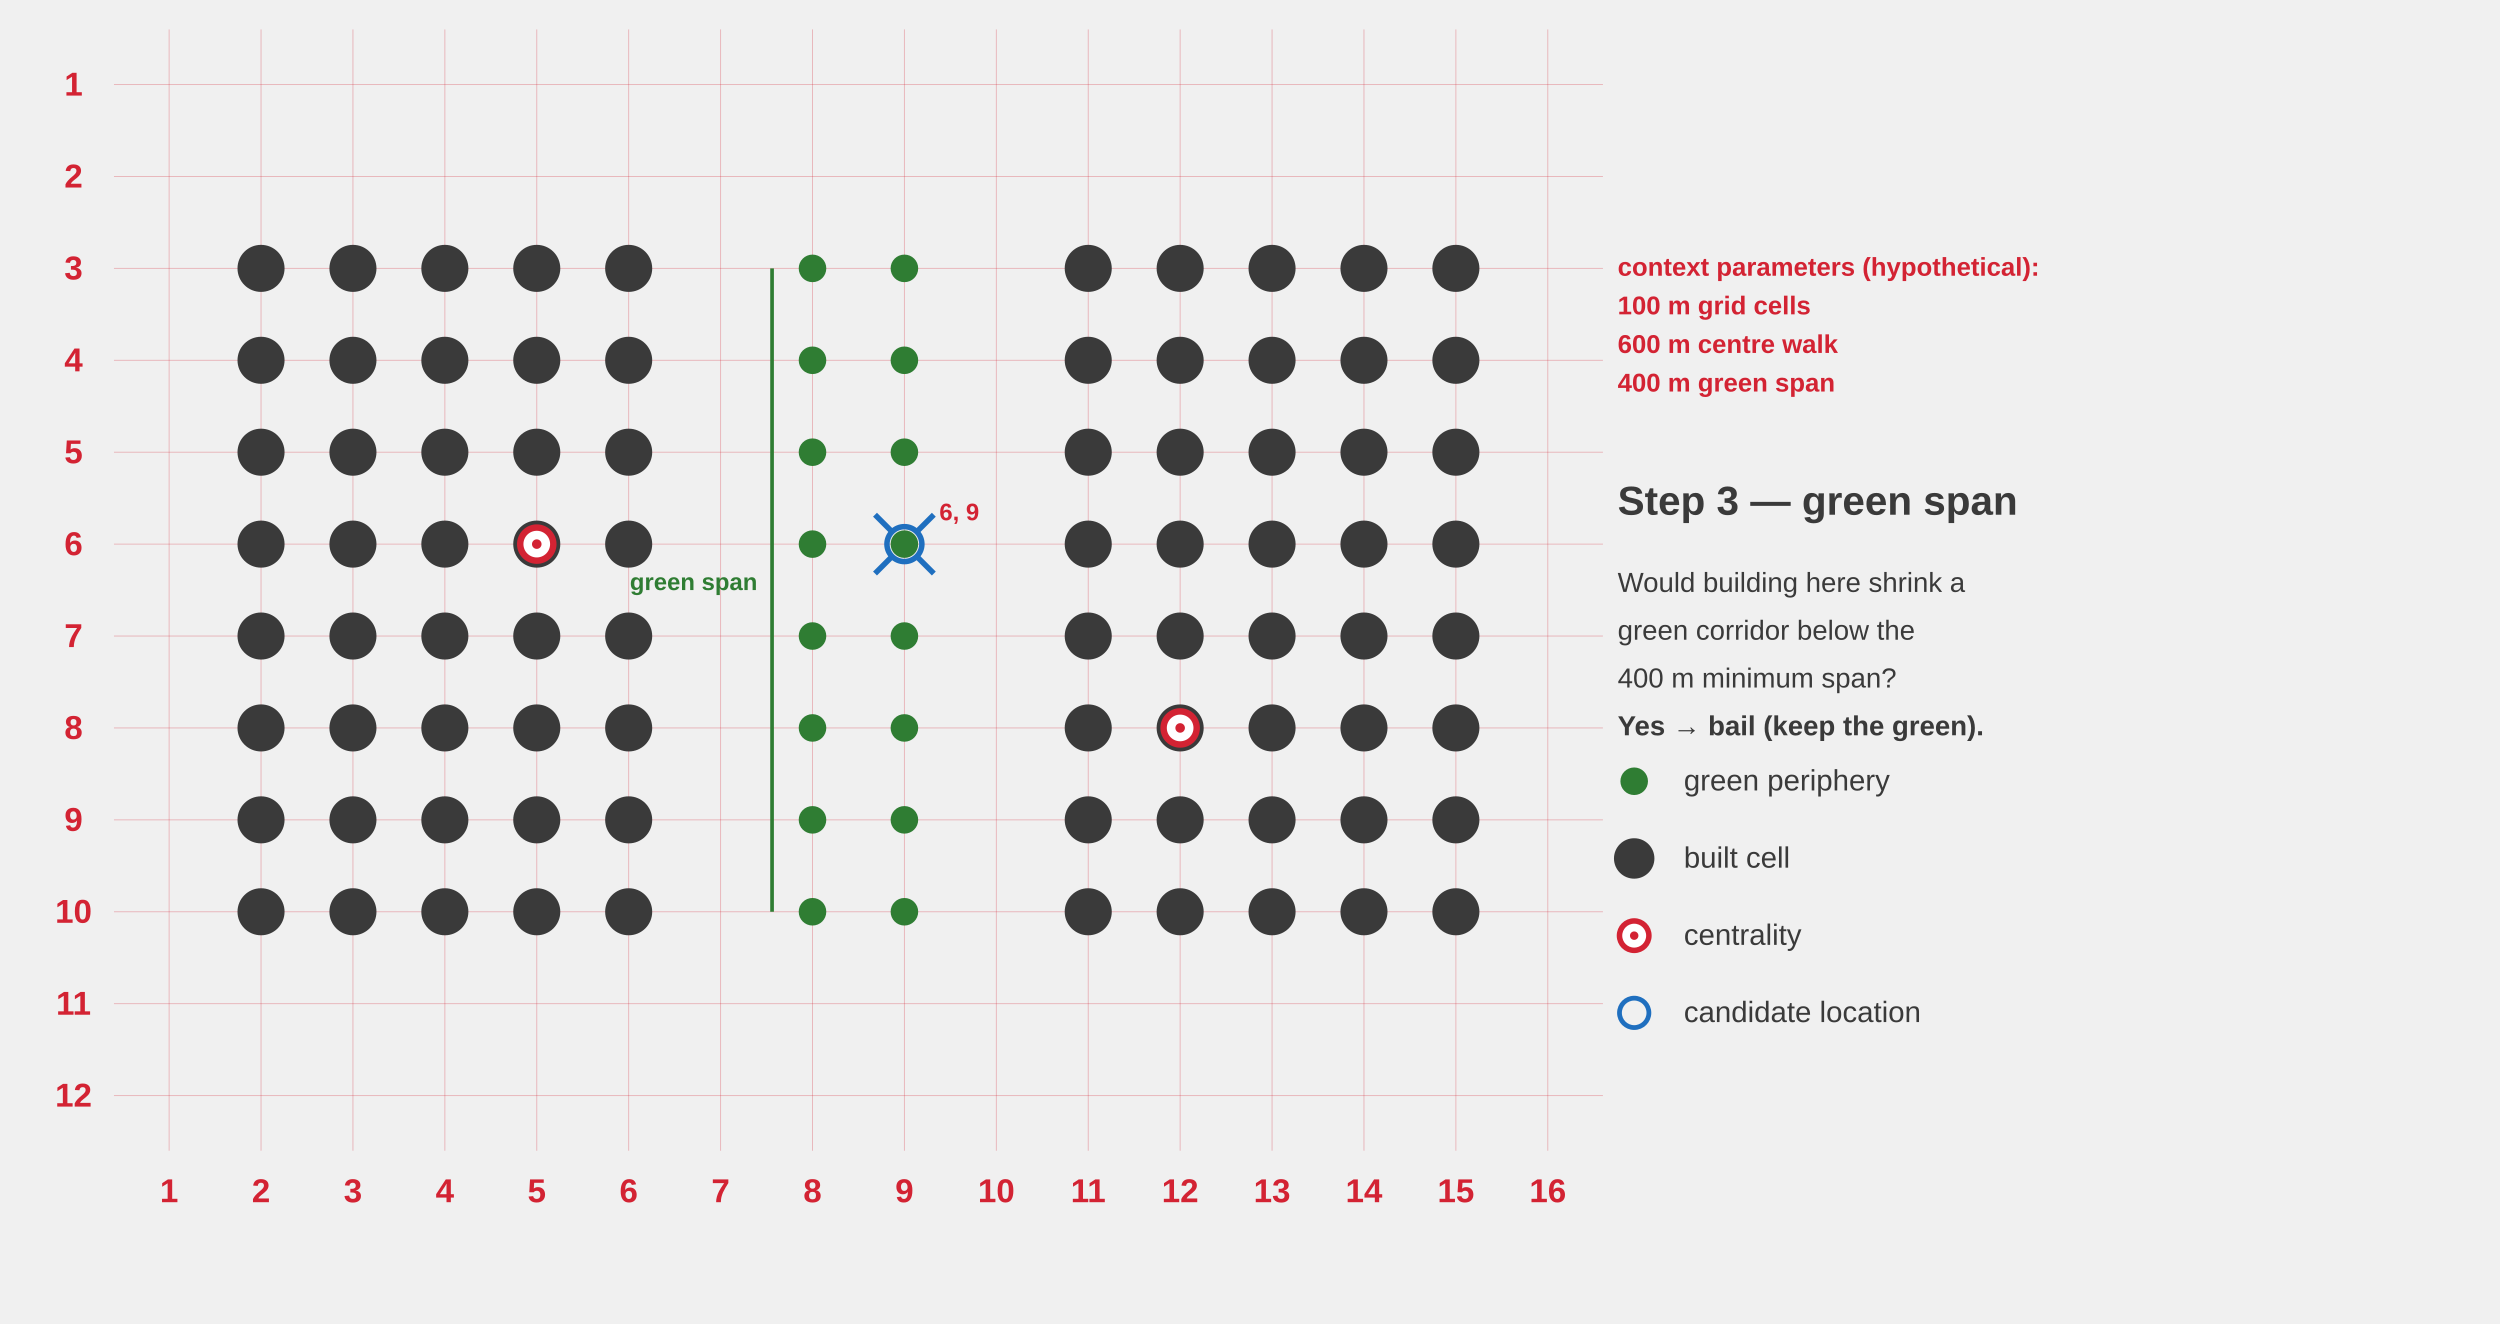
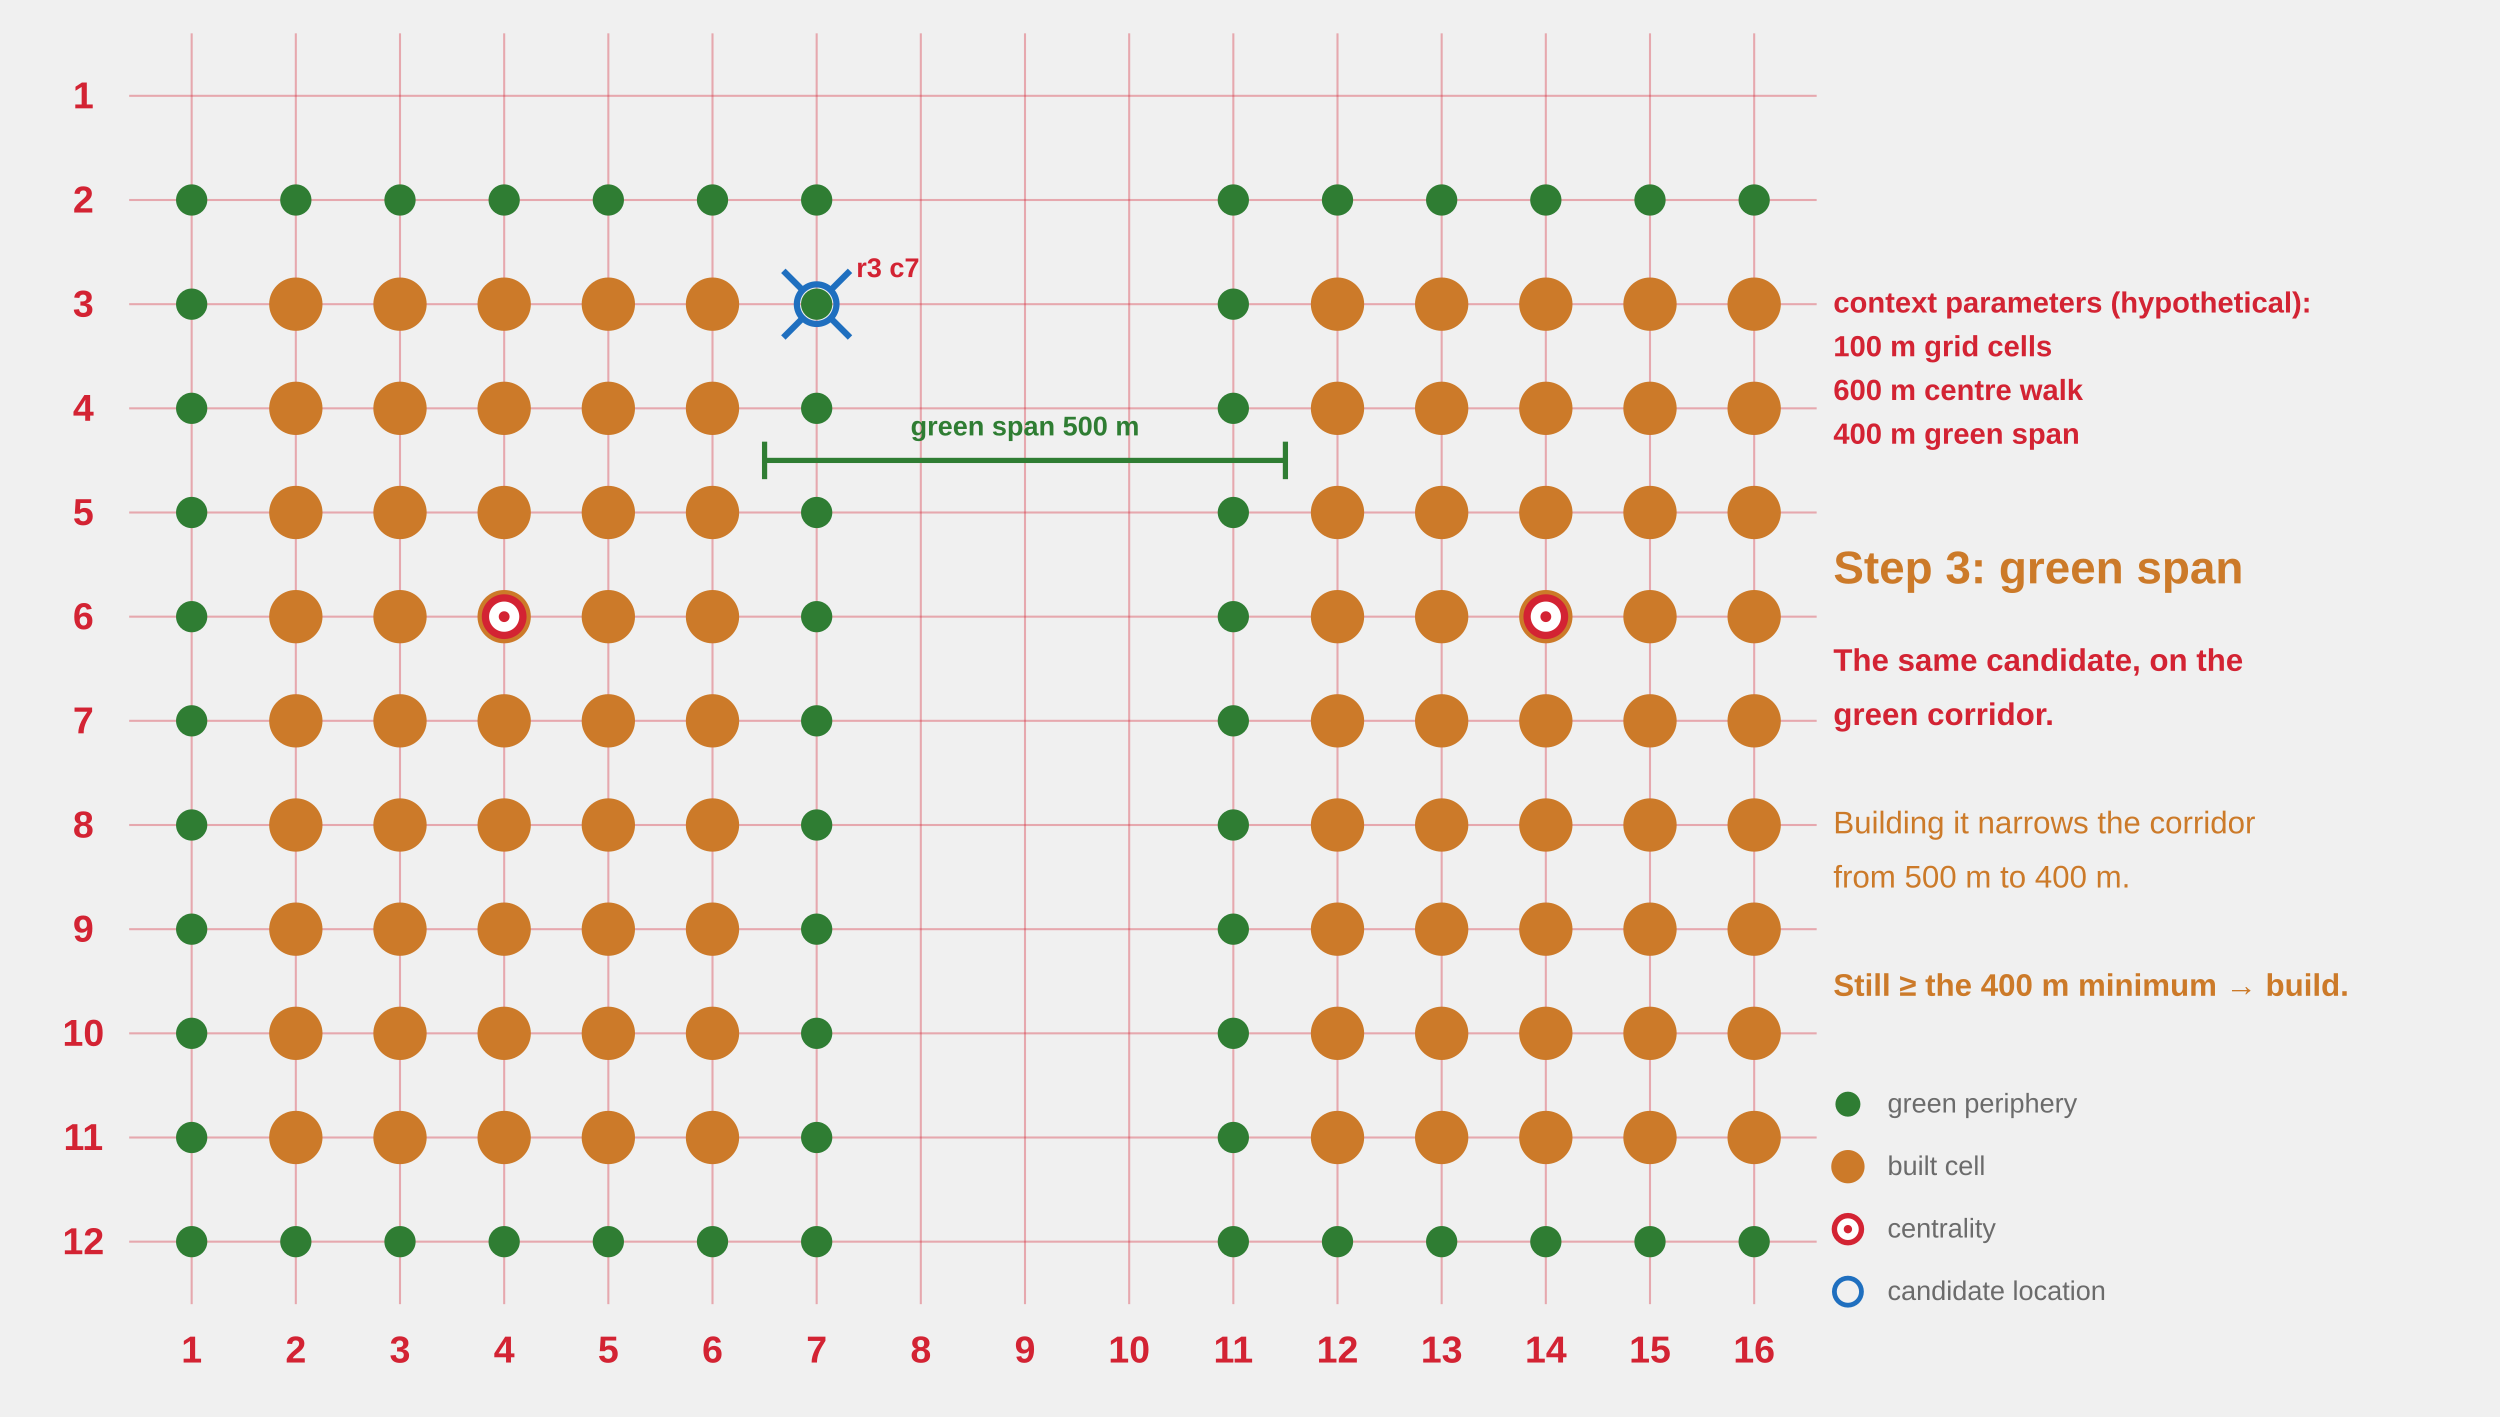
- <svg xmlns="http://www.w3.org/2000/svg" viewBox="0 0 1360 720" font-family="Arial, sans-serif">
-   <line x1="92.0" y1="16.0" x2="92.0" y2="626.0" stroke="#D32333" stroke-width="0.5" opacity="0.3" />
-   <line x1="142.0" y1="16.0" x2="142.0" y2="626.0" stroke="#D32333" stroke-width="0.5" opacity="0.3" />
-   <line x1="192.0" y1="16.0" x2="192.0" y2="626.0" stroke="#D32333" stroke-width="0.5" opacity="0.3" />
-   <line x1="242.0" y1="16.0" x2="242.0" y2="626.0" stroke="#D32333" stroke-width="0.5" opacity="0.3" />
-   <line x1="292.0" y1="16.0" x2="292.0" y2="626.0" stroke="#D32333" stroke-width="0.5" opacity="0.3" />
-   <line x1="342.0" y1="16.0" x2="342.0" y2="626.0" stroke="#D32333" stroke-width="0.5" opacity="0.3" />
-   <line x1="392.0" y1="16.0" x2="392.0" y2="626.0" stroke="#D32333" stroke-width="0.5" opacity="0.3" />
-   <line x1="442.0" y1="16.0" x2="442.0" y2="626.0" stroke="#D32333" stroke-width="0.5" opacity="0.3" />
-   <line x1="492.0" y1="16.0" x2="492.0" y2="626.0" stroke="#D32333" stroke-width="0.5" opacity="0.3" />
-   <line x1="542.0" y1="16.0" x2="542.0" y2="626.0" stroke="#D32333" stroke-width="0.5" opacity="0.3" />
-   <line x1="592.0" y1="16.0" x2="592.0" y2="626.0" stroke="#D32333" stroke-width="0.5" opacity="0.3" />
-   <line x1="642.0" y1="16.0" x2="642.0" y2="626.0" stroke="#D32333" stroke-width="0.5" opacity="0.3" />
-   <line x1="692.0" y1="16.0" x2="692.0" y2="626.0" stroke="#D32333" stroke-width="0.5" opacity="0.3" />
-   <line x1="742.0" y1="16.0" x2="742.0" y2="626.0" stroke="#D32333" stroke-width="0.5" opacity="0.3" />
-   <line x1="792.0" y1="16.0" x2="792.0" y2="626.0" stroke="#D32333" stroke-width="0.5" opacity="0.3" />
-   <line x1="842.0" y1="16.0" x2="842.0" y2="626.0" stroke="#D32333" stroke-width="0.5" opacity="0.3" />
-   <line x1="62.0" y1="46.0" x2="872.0" y2="46.0" stroke="#D32333" stroke-width="0.5" opacity="0.3" />
-   <line x1="62.0" y1="96.0" x2="872.0" y2="96.0" stroke="#D32333" stroke-width="0.5" opacity="0.3" />
-   <line x1="62.0" y1="146.0" x2="872.0" y2="146.0" stroke="#D32333" stroke-width="0.5" opacity="0.3" />
-   <line x1="62.0" y1="196.0" x2="872.0" y2="196.0" stroke="#D32333" stroke-width="0.5" opacity="0.3" />
-   <line x1="62.0" y1="246.0" x2="872.0" y2="246.0" stroke="#D32333" stroke-width="0.5" opacity="0.3" />
-   <line x1="62.0" y1="296.0" x2="872.0" y2="296.0" stroke="#D32333" stroke-width="0.5" opacity="0.3" />
-   <line x1="62.0" y1="346.0" x2="872.0" y2="346.0" stroke="#D32333" stroke-width="0.5" opacity="0.3" />
-   <line x1="62.0" y1="396.0" x2="872.0" y2="396.0" stroke="#D32333" stroke-width="0.5" opacity="0.3" />
-   <line x1="62.0" y1="446.0" x2="872.0" y2="446.0" stroke="#D32333" stroke-width="0.5" opacity="0.3" />
-   <line x1="62.0" y1="496.0" x2="872.0" y2="496.0" stroke="#D32333" stroke-width="0.5" opacity="0.3" />
-   <line x1="62.0" y1="546.0" x2="872.0" y2="546.0" stroke="#D32333" stroke-width="0.5" opacity="0.3" />
-   <line x1="62.0" y1="596.0" x2="872.0" y2="596.0" stroke="#D32333" stroke-width="0.5" opacity="0.3" />
+ <svg xmlns="http://www.w3.org/2000/svg" viewBox="0 0 1200 680" font-family="Arial, sans-serif">
+   <line x1="92.0" y1="16.0" x2="92.0" y2="626.0" stroke="#D32333" stroke-width="1" opacity="0.35" vector-effect="non-scaling-stroke" />
+   <line x1="142.0" y1="16.0" x2="142.0" y2="626.0" stroke="#D32333" stroke-width="1" opacity="0.35" vector-effect="non-scaling-stroke" />
+   <line x1="192.0" y1="16.0" x2="192.0" y2="626.0" stroke="#D32333" stroke-width="1" opacity="0.35" vector-effect="non-scaling-stroke" />
+   <line x1="242.0" y1="16.0" x2="242.0" y2="626.0" stroke="#D32333" stroke-width="1" opacity="0.35" vector-effect="non-scaling-stroke" />
+   <line x1="292.0" y1="16.0" x2="292.0" y2="626.0" stroke="#D32333" stroke-width="1" opacity="0.35" vector-effect="non-scaling-stroke" />
+   <line x1="342.0" y1="16.0" x2="342.0" y2="626.0" stroke="#D32333" stroke-width="1" opacity="0.35" vector-effect="non-scaling-stroke" />
+   <line x1="392.0" y1="16.0" x2="392.0" y2="626.0" stroke="#D32333" stroke-width="1" opacity="0.35" vector-effect="non-scaling-stroke" />
+   <line x1="442.0" y1="16.0" x2="442.0" y2="626.0" stroke="#D32333" stroke-width="1" opacity="0.35" vector-effect="non-scaling-stroke" />
+   <line x1="492.0" y1="16.0" x2="492.0" y2="626.0" stroke="#D32333" stroke-width="1" opacity="0.35" vector-effect="non-scaling-stroke" />
+   <line x1="542.0" y1="16.0" x2="542.0" y2="626.0" stroke="#D32333" stroke-width="1" opacity="0.35" vector-effect="non-scaling-stroke" />
+   <line x1="592.0" y1="16.0" x2="592.0" y2="626.0" stroke="#D32333" stroke-width="1" opacity="0.35" vector-effect="non-scaling-stroke" />
+   <line x1="642.0" y1="16.0" x2="642.0" y2="626.0" stroke="#D32333" stroke-width="1" opacity="0.35" vector-effect="non-scaling-stroke" />
+   <line x1="692.0" y1="16.0" x2="692.0" y2="626.0" stroke="#D32333" stroke-width="1" opacity="0.35" vector-effect="non-scaling-stroke" />
+   <line x1="742.0" y1="16.0" x2="742.0" y2="626.0" stroke="#D32333" stroke-width="1" opacity="0.35" vector-effect="non-scaling-stroke" />
+   <line x1="792.0" y1="16.0" x2="792.0" y2="626.0" stroke="#D32333" stroke-width="1" opacity="0.35" vector-effect="non-scaling-stroke" />
+   <line x1="842.0" y1="16.0" x2="842.0" y2="626.0" stroke="#D32333" stroke-width="1" opacity="0.35" vector-effect="non-scaling-stroke" />
+   <line x1="62.0" y1="46.0" x2="872.0" y2="46.0" stroke="#D32333" stroke-width="1" opacity="0.35" vector-effect="non-scaling-stroke" />
+   <line x1="62.0" y1="96.0" x2="872.0" y2="96.0" stroke="#D32333" stroke-width="1" opacity="0.35" vector-effect="non-scaling-stroke" />
+   <line x1="62.0" y1="146.0" x2="872.0" y2="146.0" stroke="#D32333" stroke-width="1" opacity="0.35" vector-effect="non-scaling-stroke" />
+   <line x1="62.0" y1="196.0" x2="872.0" y2="196.0" stroke="#D32333" stroke-width="1" opacity="0.35" vector-effect="non-scaling-stroke" />
+   <line x1="62.0" y1="246.0" x2="872.0" y2="246.0" stroke="#D32333" stroke-width="1" opacity="0.35" vector-effect="non-scaling-stroke" />
+   <line x1="62.0" y1="296.0" x2="872.0" y2="296.0" stroke="#D32333" stroke-width="1" opacity="0.35" vector-effect="non-scaling-stroke" />
+   <line x1="62.0" y1="346.0" x2="872.0" y2="346.0" stroke="#D32333" stroke-width="1" opacity="0.35" vector-effect="non-scaling-stroke" />
+   <line x1="62.0" y1="396.0" x2="872.0" y2="396.0" stroke="#D32333" stroke-width="1" opacity="0.35" vector-effect="non-scaling-stroke" />
+   <line x1="62.0" y1="446.0" x2="872.0" y2="446.0" stroke="#D32333" stroke-width="1" opacity="0.35" vector-effect="non-scaling-stroke" />
+   <line x1="62.0" y1="496.0" x2="872.0" y2="496.0" stroke="#D32333" stroke-width="1" opacity="0.35" vector-effect="non-scaling-stroke" />
+   <line x1="62.0" y1="546.0" x2="872.0" y2="546.0" stroke="#D32333" stroke-width="1" opacity="0.35" vector-effect="non-scaling-stroke" />
+   <line x1="62.0" y1="596.0" x2="872.0" y2="596.0" stroke="#D32333" stroke-width="1" opacity="0.35" vector-effect="non-scaling-stroke" />
  <text x="92.0" y="654.0" fill="#D32333" font-weight="800" font-size="18" text-anchor="middle">1</text>
  <text x="142.0" y="654.0" fill="#D32333" font-weight="800" font-size="18" text-anchor="middle">2</text>
  <text x="192.0" y="654.0" fill="#D32333" font-weight="800" font-size="18" text-anchor="middle">3</text>
  <text x="242.0" y="654.0" fill="#D32333" font-weight="800" font-size="18" text-anchor="middle">4</text>
  <text x="292.0" y="654.0" fill="#D32333" font-weight="800" font-size="18" text-anchor="middle">5</text>
  <text x="342.0" y="654.0" fill="#D32333" font-weight="800" font-size="18" text-anchor="middle">6</text>
  <text x="392.0" y="654.0" fill="#D32333" font-weight="800" font-size="18" text-anchor="middle">7</text>
  <text x="442.0" y="654.0" fill="#D32333" font-weight="800" font-size="18" text-anchor="middle">8</text>
  <text x="492.0" y="654.0" fill="#D32333" font-weight="800" font-size="18" text-anchor="middle">9</text>
  <text x="542.0" y="654.0" fill="#D32333" font-weight="800" font-size="18" text-anchor="middle">10</text>
  <text x="592.0" y="654.0" fill="#D32333" font-weight="800" font-size="18" text-anchor="middle">11</text>
  <text x="642.0" y="654.0" fill="#D32333" font-weight="800" font-size="18" text-anchor="middle">12</text>
  <text x="692.0" y="654.0" fill="#D32333" font-weight="800" font-size="18" text-anchor="middle">13</text>
  <text x="742.0" y="654.0" fill="#D32333" font-weight="800" font-size="18" text-anchor="middle">14</text>
  <text x="792.0" y="654.0" fill="#D32333" font-weight="800" font-size="18" text-anchor="middle">15</text>
  <text x="842.0" y="654.0" fill="#D32333" font-weight="800" font-size="18" text-anchor="middle">16</text>
  <text x="40.0" y="52.0" fill="#D32333" font-weight="800" font-size="18" text-anchor="middle">1</text>
  <text x="40.0" y="102.0" fill="#D32333" font-weight="800" font-size="18" text-anchor="middle">2</text>
  <text x="40.0" y="152.0" fill="#D32333" font-weight="800" font-size="18" text-anchor="middle">3</text>
  <text x="40.0" y="202.0" fill="#D32333" font-weight="800" font-size="18" text-anchor="middle">4</text>
  <text x="40.0" y="252.0" fill="#D32333" font-weight="800" font-size="18" text-anchor="middle">5</text>
  <text x="40.0" y="302.0" fill="#D32333" font-weight="800" font-size="18" text-anchor="middle">6</text>
  <text x="40.0" y="352.0" fill="#D32333" font-weight="800" font-size="18" text-anchor="middle">7</text>
  <text x="40.0" y="402.0" fill="#D32333" font-weight="800" font-size="18" text-anchor="middle">8</text>
  <text x="40.0" y="452.0" fill="#D32333" font-weight="800" font-size="18" text-anchor="middle">9</text>
  <text x="40.0" y="502.0" fill="#D32333" font-weight="800" font-size="18" text-anchor="middle">10</text>
  <text x="40.0" y="552.0" fill="#D32333" font-weight="800" font-size="18" text-anchor="middle">11</text>
  <text x="40.0" y="602.0" fill="#D32333" font-weight="800" font-size="18" text-anchor="middle">12</text>
-   <circle cx="142.0" cy="146.0" r="12.8" fill="#3a3a3a" />
-   <circle cx="192.0" cy="146.0" r="12.8" fill="#3a3a3a" />
-   <circle cx="242.0" cy="146.0" r="12.8" fill="#3a3a3a" />
-   <circle cx="292.0" cy="146.0" r="12.8" fill="#3a3a3a" />
-   <circle cx="342.0" cy="146.0" r="12.8" fill="#3a3a3a" />
-   <circle cx="442.0" cy="146.0" r="7.5" fill="#2f7d33" />
-   <circle cx="492.0" cy="146.0" r="7.5" fill="#2f7d33" />
-   <circle cx="592.0" cy="146.0" r="12.8" fill="#3a3a3a" />
-   <circle cx="642.0" cy="146.0" r="12.8" fill="#3a3a3a" />
-   <circle cx="692.0" cy="146.0" r="12.8" fill="#3a3a3a" />
-   <circle cx="742.0" cy="146.0" r="12.8" fill="#3a3a3a" />
-   <circle cx="792.0" cy="146.0" r="12.8" fill="#3a3a3a" />
-   <circle cx="142.0" cy="196.0" r="12.8" fill="#3a3a3a" />
-   <circle cx="192.0" cy="196.0" r="12.8" fill="#3a3a3a" />
-   <circle cx="242.0" cy="196.0" r="12.8" fill="#3a3a3a" />
-   <circle cx="292.0" cy="196.0" r="12.8" fill="#3a3a3a" />
-   <circle cx="342.0" cy="196.0" r="12.8" fill="#3a3a3a" />
-   <circle cx="442.0" cy="196.0" r="7.5" fill="#2f7d33" />
-   <circle cx="492.0" cy="196.0" r="7.5" fill="#2f7d33" />
-   <circle cx="592.0" cy="196.0" r="12.8" fill="#3a3a3a" />
-   <circle cx="642.0" cy="196.0" r="12.8" fill="#3a3a3a" />
-   <circle cx="692.0" cy="196.0" r="12.8" fill="#3a3a3a" />
-   <circle cx="742.0" cy="196.0" r="12.8" fill="#3a3a3a" />
-   <circle cx="792.0" cy="196.0" r="12.8" fill="#3a3a3a" />
-   <circle cx="142.0" cy="246.0" r="12.8" fill="#3a3a3a" />
-   <circle cx="192.0" cy="246.0" r="12.8" fill="#3a3a3a" />
-   <circle cx="242.0" cy="246.0" r="12.8" fill="#3a3a3a" />
-   <circle cx="292.0" cy="246.0" r="12.8" fill="#3a3a3a" />
-   <circle cx="342.0" cy="246.0" r="12.8" fill="#3a3a3a" />
-   <circle cx="442.0" cy="246.0" r="7.5" fill="#2f7d33" />
-   <circle cx="492.0" cy="246.0" r="7.5" fill="#2f7d33" />
-   <circle cx="592.0" cy="246.0" r="12.8" fill="#3a3a3a" />
-   <circle cx="642.0" cy="246.0" r="12.8" fill="#3a3a3a" />
-   <circle cx="692.0" cy="246.0" r="12.8" fill="#3a3a3a" />
-   <circle cx="742.0" cy="246.0" r="12.8" fill="#3a3a3a" />
-   <circle cx="792.0" cy="246.0" r="12.8" fill="#3a3a3a" />
-   <circle cx="142.0" cy="296.0" r="12.8" fill="#3a3a3a" />
-   <circle cx="192.0" cy="296.0" r="12.8" fill="#3a3a3a" />
-   <circle cx="242.0" cy="296.0" r="12.8" fill="#3a3a3a" />
-   <circle cx="292.0" cy="296.0" r="12.8" fill="#3a3a3a" />
-   <circle cx="342.0" cy="296.0" r="12.8" fill="#3a3a3a" />
-   <circle cx="442.0" cy="296.0" r="7.5" fill="#2f7d33" />
-   <circle cx="492.0" cy="296.0" r="7.5" fill="#2f7d33" />
-   <circle cx="592.0" cy="296.0" r="12.8" fill="#3a3a3a" />
-   <circle cx="642.0" cy="296.0" r="12.8" fill="#3a3a3a" />
-   <circle cx="692.0" cy="296.0" r="12.8" fill="#3a3a3a" />
-   <circle cx="742.0" cy="296.0" r="12.8" fill="#3a3a3a" />
-   <circle cx="792.0" cy="296.0" r="12.8" fill="#3a3a3a" />
-   <circle cx="142.0" cy="346.0" r="12.8" fill="#3a3a3a" />
-   <circle cx="192.0" cy="346.0" r="12.8" fill="#3a3a3a" />
-   <circle cx="242.0" cy="346.0" r="12.8" fill="#3a3a3a" />
-   <circle cx="292.0" cy="346.0" r="12.8" fill="#3a3a3a" />
-   <circle cx="342.0" cy="346.0" r="12.8" fill="#3a3a3a" />
-   <circle cx="442.0" cy="346.0" r="7.5" fill="#2f7d33" />
-   <circle cx="492.0" cy="346.0" r="7.5" fill="#2f7d33" />
-   <circle cx="592.0" cy="346.0" r="12.8" fill="#3a3a3a" />
-   <circle cx="642.0" cy="346.0" r="12.8" fill="#3a3a3a" />
-   <circle cx="692.0" cy="346.0" r="12.8" fill="#3a3a3a" />
-   <circle cx="742.0" cy="346.0" r="12.8" fill="#3a3a3a" />
-   <circle cx="792.0" cy="346.0" r="12.8" fill="#3a3a3a" />
-   <circle cx="142.0" cy="396.0" r="12.8" fill="#3a3a3a" />
-   <circle cx="192.0" cy="396.0" r="12.8" fill="#3a3a3a" />
-   <circle cx="242.0" cy="396.0" r="12.8" fill="#3a3a3a" />
-   <circle cx="292.0" cy="396.0" r="12.8" fill="#3a3a3a" />
-   <circle cx="342.0" cy="396.0" r="12.8" fill="#3a3a3a" />
-   <circle cx="442.0" cy="396.0" r="7.5" fill="#2f7d33" />
-   <circle cx="492.0" cy="396.0" r="7.5" fill="#2f7d33" />
-   <circle cx="592.0" cy="396.0" r="12.8" fill="#3a3a3a" />
-   <circle cx="642.0" cy="396.0" r="12.8" fill="#3a3a3a" />
-   <circle cx="692.0" cy="396.0" r="12.8" fill="#3a3a3a" />
-   <circle cx="742.0" cy="396.0" r="12.8" fill="#3a3a3a" />
-   <circle cx="792.0" cy="396.0" r="12.8" fill="#3a3a3a" />
-   <circle cx="142.0" cy="446.0" r="12.8" fill="#3a3a3a" />
-   <circle cx="192.0" cy="446.0" r="12.8" fill="#3a3a3a" />
-   <circle cx="242.0" cy="446.0" r="12.8" fill="#3a3a3a" />
-   <circle cx="292.0" cy="446.0" r="12.8" fill="#3a3a3a" />
-   <circle cx="342.0" cy="446.0" r="12.8" fill="#3a3a3a" />
-   <circle cx="442.0" cy="446.0" r="7.5" fill="#2f7d33" />
-   <circle cx="492.0" cy="446.0" r="7.5" fill="#2f7d33" />
-   <circle cx="592.0" cy="446.0" r="12.8" fill="#3a3a3a" />
-   <circle cx="642.0" cy="446.0" r="12.8" fill="#3a3a3a" />
-   <circle cx="692.0" cy="446.0" r="12.8" fill="#3a3a3a" />
-   <circle cx="742.0" cy="446.0" r="12.8" fill="#3a3a3a" />
-   <circle cx="792.0" cy="446.0" r="12.8" fill="#3a3a3a" />
-   <circle cx="142.0" cy="496.0" r="12.8" fill="#3a3a3a" />
-   <circle cx="192.0" cy="496.0" r="12.8" fill="#3a3a3a" />
-   <circle cx="242.0" cy="496.0" r="12.8" fill="#3a3a3a" />
-   <circle cx="292.0" cy="496.0" r="12.8" fill="#3a3a3a" />
-   <circle cx="342.0" cy="496.0" r="12.8" fill="#3a3a3a" />
-   <circle cx="442.0" cy="496.0" r="7.5" fill="#2f7d33" />
-   <circle cx="492.0" cy="496.0" r="7.5" fill="#2f7d33" />
-   <circle cx="592.0" cy="496.0" r="12.8" fill="#3a3a3a" />
-   <circle cx="642.0" cy="496.0" r="12.8" fill="#3a3a3a" />
-   <circle cx="692.0" cy="496.0" r="12.8" fill="#3a3a3a" />
-   <circle cx="742.0" cy="496.0" r="12.8" fill="#3a3a3a" />
-   <circle cx="792.0" cy="496.0" r="12.8" fill="#3a3a3a" />
-   <circle cx="292.0" cy="296.0" r="9" fill="white" stroke="#D32333" stroke-width="3.5" />
-   <circle cx="292.0" cy="296.0" r="2.6" fill="#D32333" />
-   <circle cx="642.0" cy="396.0" r="9" fill="white" stroke="#D32333" stroke-width="3.5" />
-   <circle cx="642.0" cy="396.0" r="2.6" fill="#D32333" />
-   <circle cx="492.0" cy="296.0" r="9.5" fill="none" stroke="#1f6fbf" stroke-width="3" />
-   <line x1="485.0" y1="289.0" x2="476.0" y2="280.0" stroke="#1f6fbf" stroke-width="3" />
-   <line x1="499.0" y1="289.0" x2="508.0" y2="280.0" stroke="#1f6fbf" stroke-width="3" />
-   <line x1="499.0" y1="303.0" x2="508.0" y2="312.0" stroke="#1f6fbf" stroke-width="3" />
-   <line x1="485.0" y1="303.0" x2="476.0" y2="312.0" stroke="#1f6fbf" stroke-width="3" />
-   <text x="511.0" y="283.0" fill="#D32333" font-weight="700" font-size="13">6, 9</text>
-   <line x1="420.0" y1="146.0" x2="420.0" y2="496.0" stroke="#2f7d33" stroke-width="2" />
-   <text x="412.0" y="321.0" fill="#2f7d33" font-weight="700" font-size="13" text-anchor="end">green span</text>
+   <circle cx="92.0" cy="96.0" r="7.5" fill="#2f7d33" />
+   <circle cx="142.0" cy="96.0" r="7.5" fill="#2f7d33" />
+   <circle cx="192.0" cy="96.0" r="7.5" fill="#2f7d33" />
+   <circle cx="242.0" cy="96.0" r="7.5" fill="#2f7d33" />
+   <circle cx="292.0" cy="96.0" r="7.5" fill="#2f7d33" />
+   <circle cx="342.0" cy="96.0" r="7.5" fill="#2f7d33" />
+   <circle cx="392.0" cy="96.0" r="7.5" fill="#2f7d33" />
+   <circle cx="592.0" cy="96.0" r="7.5" fill="#2f7d33" />
+   <circle cx="642.0" cy="96.0" r="7.5" fill="#2f7d33" />
+   <circle cx="692.0" cy="96.0" r="7.5" fill="#2f7d33" />
+   <circle cx="742.0" cy="96.0" r="7.5" fill="#2f7d33" />
+   <circle cx="792.0" cy="96.0" r="7.5" fill="#2f7d33" />
+   <circle cx="842.0" cy="96.0" r="7.5" fill="#2f7d33" />
+   <circle cx="92.0" cy="146.0" r="7.5" fill="#2f7d33" />
+   <circle cx="142.0" cy="146.0" r="12.8" fill="#cc7a29" />
+   <circle cx="192.0" cy="146.0" r="12.8" fill="#cc7a29" />
+   <circle cx="242.0" cy="146.0" r="12.8" fill="#cc7a29" />
+   <circle cx="292.0" cy="146.0" r="12.8" fill="#cc7a29" />
+   <circle cx="342.0" cy="146.0" r="12.8" fill="#cc7a29" />
+   <circle cx="392.0" cy="146.0" r="7.5" fill="#2f7d33" />
+   <circle cx="592.0" cy="146.0" r="7.5" fill="#2f7d33" />
+   <circle cx="642.0" cy="146.0" r="12.8" fill="#cc7a29" />
+   <circle cx="692.0" cy="146.0" r="12.8" fill="#cc7a29" />
+   <circle cx="742.0" cy="146.0" r="12.8" fill="#cc7a29" />
+   <circle cx="792.0" cy="146.0" r="12.8" fill="#cc7a29" />
+   <circle cx="842.0" cy="146.0" r="12.8" fill="#cc7a29" />
+   <circle cx="92.0" cy="196.0" r="7.5" fill="#2f7d33" />
+   <circle cx="142.0" cy="196.0" r="12.8" fill="#cc7a29" />
+   <circle cx="192.0" cy="196.0" r="12.8" fill="#cc7a29" />
+   <circle cx="242.0" cy="196.0" r="12.8" fill="#cc7a29" />
+   <circle cx="292.0" cy="196.0" r="12.8" fill="#cc7a29" />
+   <circle cx="342.0" cy="196.0" r="12.8" fill="#cc7a29" />
+   <circle cx="392.0" cy="196.0" r="7.5" fill="#2f7d33" />
+   <circle cx="592.0" cy="196.0" r="7.5" fill="#2f7d33" />
+   <circle cx="642.0" cy="196.0" r="12.8" fill="#cc7a29" />
+   <circle cx="692.0" cy="196.0" r="12.8" fill="#cc7a29" />
+   <circle cx="742.0" cy="196.0" r="12.8" fill="#cc7a29" />
+   <circle cx="792.0" cy="196.0" r="12.8" fill="#cc7a29" />
+   <circle cx="842.0" cy="196.0" r="12.8" fill="#cc7a29" />
+   <circle cx="92.0" cy="246.0" r="7.5" fill="#2f7d33" />
+   <circle cx="142.0" cy="246.0" r="12.8" fill="#cc7a29" />
+   <circle cx="192.0" cy="246.0" r="12.8" fill="#cc7a29" />
+   <circle cx="242.0" cy="246.0" r="12.8" fill="#cc7a29" />
+   <circle cx="292.0" cy="246.0" r="12.8" fill="#cc7a29" />
+   <circle cx="342.0" cy="246.0" r="12.8" fill="#cc7a29" />
+   <circle cx="392.0" cy="246.0" r="7.5" fill="#2f7d33" />
+   <circle cx="592.0" cy="246.0" r="7.5" fill="#2f7d33" />
+   <circle cx="642.0" cy="246.0" r="12.8" fill="#cc7a29" />
+   <circle cx="692.0" cy="246.0" r="12.8" fill="#cc7a29" />
+   <circle cx="742.0" cy="246.0" r="12.8" fill="#cc7a29" />
+   <circle cx="792.0" cy="246.0" r="12.8" fill="#cc7a29" />
+   <circle cx="842.0" cy="246.0" r="12.8" fill="#cc7a29" />
+   <circle cx="92.0" cy="296.0" r="7.5" fill="#2f7d33" />
+   <circle cx="142.0" cy="296.0" r="12.8" fill="#cc7a29" />
+   <circle cx="192.0" cy="296.0" r="12.8" fill="#cc7a29" />
+   <circle cx="242.0" cy="296.0" r="12.8" fill="#cc7a29" />
+   <circle cx="292.0" cy="296.0" r="12.8" fill="#cc7a29" />
+   <circle cx="342.0" cy="296.0" r="12.8" fill="#cc7a29" />
+   <circle cx="392.0" cy="296.0" r="7.5" fill="#2f7d33" />
+   <circle cx="592.0" cy="296.0" r="7.5" fill="#2f7d33" />
+   <circle cx="642.0" cy="296.0" r="12.8" fill="#cc7a29" />
+   <circle cx="692.0" cy="296.0" r="12.8" fill="#cc7a29" />
+   <circle cx="742.0" cy="296.0" r="12.8" fill="#cc7a29" />
+   <circle cx="792.0" cy="296.0" r="12.8" fill="#cc7a29" />
+   <circle cx="842.0" cy="296.0" r="12.8" fill="#cc7a29" />
+   <circle cx="92.0" cy="346.0" r="7.5" fill="#2f7d33" />
+   <circle cx="142.0" cy="346.0" r="12.8" fill="#cc7a29" />
+   <circle cx="192.0" cy="346.0" r="12.8" fill="#cc7a29" />
+   <circle cx="242.0" cy="346.0" r="12.8" fill="#cc7a29" />
+   <circle cx="292.0" cy="346.0" r="12.8" fill="#cc7a29" />
+   <circle cx="342.0" cy="346.0" r="12.8" fill="#cc7a29" />
+   <circle cx="392.0" cy="346.0" r="7.5" fill="#2f7d33" />
+   <circle cx="592.0" cy="346.0" r="7.5" fill="#2f7d33" />
+   <circle cx="642.0" cy="346.0" r="12.8" fill="#cc7a29" />
+   <circle cx="692.0" cy="346.0" r="12.8" fill="#cc7a29" />
+   <circle cx="742.0" cy="346.0" r="12.8" fill="#cc7a29" />
+   <circle cx="792.0" cy="346.0" r="12.8" fill="#cc7a29" />
+   <circle cx="842.0" cy="346.0" r="12.8" fill="#cc7a29" />
+   <circle cx="92.0" cy="396.0" r="7.5" fill="#2f7d33" />
+   <circle cx="142.0" cy="396.0" r="12.8" fill="#cc7a29" />
+   <circle cx="192.0" cy="396.0" r="12.8" fill="#cc7a29" />
+   <circle cx="242.0" cy="396.0" r="12.8" fill="#cc7a29" />
+   <circle cx="292.0" cy="396.0" r="12.8" fill="#cc7a29" />
+   <circle cx="342.0" cy="396.0" r="12.8" fill="#cc7a29" />
+   <circle cx="392.0" cy="396.0" r="7.5" fill="#2f7d33" />
+   <circle cx="592.0" cy="396.0" r="7.5" fill="#2f7d33" />
+   <circle cx="642.0" cy="396.0" r="12.8" fill="#cc7a29" />
+   <circle cx="692.0" cy="396.0" r="12.8" fill="#cc7a29" />
+   <circle cx="742.0" cy="396.0" r="12.8" fill="#cc7a29" />
+   <circle cx="792.0" cy="396.0" r="12.8" fill="#cc7a29" />
+   <circle cx="842.0" cy="396.0" r="12.8" fill="#cc7a29" />
+   <circle cx="92.0" cy="446.0" r="7.5" fill="#2f7d33" />
+   <circle cx="142.0" cy="446.0" r="12.8" fill="#cc7a29" />
+   <circle cx="192.0" cy="446.0" r="12.8" fill="#cc7a29" />
+   <circle cx="242.0" cy="446.0" r="12.8" fill="#cc7a29" />
+   <circle cx="292.0" cy="446.0" r="12.8" fill="#cc7a29" />
+   <circle cx="342.0" cy="446.0" r="12.8" fill="#cc7a29" />
+   <circle cx="392.0" cy="446.0" r="7.5" fill="#2f7d33" />
+   <circle cx="592.0" cy="446.0" r="7.5" fill="#2f7d33" />
+   <circle cx="642.0" cy="446.0" r="12.8" fill="#cc7a29" />
+   <circle cx="692.0" cy="446.0" r="12.8" fill="#cc7a29" />
+   <circle cx="742.0" cy="446.0" r="12.8" fill="#cc7a29" />
+   <circle cx="792.0" cy="446.0" r="12.8" fill="#cc7a29" />
+   <circle cx="842.0" cy="446.0" r="12.8" fill="#cc7a29" />
+   <circle cx="92.0" cy="496.0" r="7.5" fill="#2f7d33" />
+   <circle cx="142.0" cy="496.0" r="12.8" fill="#cc7a29" />
+   <circle cx="192.0" cy="496.0" r="12.8" fill="#cc7a29" />
+   <circle cx="242.0" cy="496.0" r="12.8" fill="#cc7a29" />
+   <circle cx="292.0" cy="496.0" r="12.8" fill="#cc7a29" />
+   <circle cx="342.0" cy="496.0" r="12.8" fill="#cc7a29" />
+   <circle cx="392.0" cy="496.0" r="7.5" fill="#2f7d33" />
+   <circle cx="592.0" cy="496.0" r="7.5" fill="#2f7d33" />
+   <circle cx="642.0" cy="496.0" r="12.8" fill="#cc7a29" />
+   <circle cx="692.0" cy="496.0" r="12.8" fill="#cc7a29" />
+   <circle cx="742.0" cy="496.0" r="12.8" fill="#cc7a29" />
+   <circle cx="792.0" cy="496.0" r="12.8" fill="#cc7a29" />
+   <circle cx="842.0" cy="496.0" r="12.8" fill="#cc7a29" />
+   <circle cx="92.0" cy="546.0" r="7.5" fill="#2f7d33" />
+   <circle cx="142.0" cy="546.0" r="12.8" fill="#cc7a29" />
+   <circle cx="192.0" cy="546.0" r="12.8" fill="#cc7a29" />
+   <circle cx="242.0" cy="546.0" r="12.8" fill="#cc7a29" />
+   <circle cx="292.0" cy="546.0" r="12.8" fill="#cc7a29" />
+   <circle cx="342.0" cy="546.0" r="12.8" fill="#cc7a29" />
+   <circle cx="392.0" cy="546.0" r="7.5" fill="#2f7d33" />
+   <circle cx="592.0" cy="546.0" r="7.5" fill="#2f7d33" />
+   <circle cx="642.0" cy="546.0" r="12.8" fill="#cc7a29" />
+   <circle cx="692.0" cy="546.0" r="12.8" fill="#cc7a29" />
+   <circle cx="742.0" cy="546.0" r="12.8" fill="#cc7a29" />
+   <circle cx="792.0" cy="546.0" r="12.8" fill="#cc7a29" />
+   <circle cx="842.0" cy="546.0" r="12.8" fill="#cc7a29" />
+   <circle cx="92.0" cy="596.0" r="7.5" fill="#2f7d33" />
+   <circle cx="142.0" cy="596.0" r="7.5" fill="#2f7d33" />
+   <circle cx="192.0" cy="596.0" r="7.5" fill="#2f7d33" />
+   <circle cx="242.0" cy="596.0" r="7.5" fill="#2f7d33" />
+   <circle cx="292.0" cy="596.0" r="7.5" fill="#2f7d33" />
+   <circle cx="342.0" cy="596.0" r="7.5" fill="#2f7d33" />
+   <circle cx="392.0" cy="596.0" r="7.5" fill="#2f7d33" />
+   <circle cx="592.0" cy="596.0" r="7.5" fill="#2f7d33" />
+   <circle cx="642.0" cy="596.0" r="7.5" fill="#2f7d33" />
+   <circle cx="692.0" cy="596.0" r="7.5" fill="#2f7d33" />
+   <circle cx="742.0" cy="596.0" r="7.5" fill="#2f7d33" />
+   <circle cx="792.0" cy="596.0" r="7.5" fill="#2f7d33" />
+   <circle cx="842.0" cy="596.0" r="7.5" fill="#2f7d33" />
+   <circle cx="242.0" cy="296.0" r="9" fill="white" stroke="#D32333" stroke-width="3.5" />
+   <circle cx="242.0" cy="296.0" r="2.6" fill="#D32333" />
+   <circle cx="742.0" cy="296.0" r="9" fill="white" stroke="#D32333" stroke-width="3.5" />
+   <circle cx="742.0" cy="296.0" r="2.6" fill="#D32333" />
+   <circle cx="392.0" cy="146.0" r="9.5" fill="none" stroke="#1f6fbf" stroke-width="3" />
+   <line x1="385.0" y1="139.0" x2="376.0" y2="130.0" stroke="#1f6fbf" stroke-width="3" />
+   <line x1="399.0" y1="139.0" x2="408.0" y2="130.0" stroke="#1f6fbf" stroke-width="3" />
+   <line x1="399.0" y1="153.0" x2="408.0" y2="162.0" stroke="#1f6fbf" stroke-width="3" />
+   <line x1="385.0" y1="153.0" x2="376.0" y2="162.0" stroke="#1f6fbf" stroke-width="3" />
+   <text x="411.0" y="133.0" fill="#D32333" font-weight="700" font-size="13">r3 c7</text>
+   <line x1="367.0" y1="221.0" x2="617.0" y2="221.0" stroke="#2f7d33" stroke-width="2.5" />
+   <line x1="367.0" y1="212.0" x2="367.0" y2="230.0" stroke="#2f7d33" stroke-width="2.5" />
+   <line x1="617.0" y1="212.0" x2="617.0" y2="230.0" stroke="#2f7d33" stroke-width="2.5" />
+   <text x="492.0" y="209.0" fill="#2f7d33" font-weight="700" font-size="13" text-anchor="middle">green span 500 m</text>
  <text x="880" y="150" fill="#D32333" font-weight="700" font-size="14">context parameters (hypothetical):</text>
  <text x="880" y="171" fill="#D32333" font-weight="700" font-size="14">100 m grid cells</text>
  <text x="880" y="192" fill="#D32333" font-weight="700" font-size="14">600 m centre walk</text>
  <text x="880" y="213" fill="#D32333" font-weight="700" font-size="14">400 m green span</text>
-   <text x="880" y="280" fill="#3a3a3a" font-weight="700" font-size="22">Step 3 — green span</text>
-   <text x="880" y="322" fill="#3a3a3a" font-weight="400" font-size="15">Would building here shrink a</text>
-   <text x="880" y="348" fill="#3a3a3a" font-weight="400" font-size="15">green corridor below the</text>
-   <text x="880" y="374" fill="#3a3a3a" font-weight="400" font-size="15">400 m minimum span?</text>
-   <text x="880" y="400" fill="#3a3a3a" font-weight="700" font-size="15">Yes → bail (keep the green).</text>
-   <circle cx="889" cy="425" r="7.5" fill="#2f7d33" />
-   <text x="916" y="430" fill="#3a3a3a" font-size="16">green periphery</text>
-   <circle cx="889" cy="467" r="11" fill="#3a3a3a" />
-   <text x="916" y="472" fill="#3a3a3a" font-size="16">built cell</text>
-   <circle cx="889" cy="509" r="8" fill="white" stroke="#D32333" stroke-width="3" />
-   <circle cx="889" cy="509" r="2.3" fill="#D32333" />
-   <text x="916" y="514" fill="#3a3a3a" font-size="16">centrality</text>
-   <circle cx="889" cy="551" r="8" fill="none" stroke="#1f6fbf" stroke-width="2.6" />
-   <text x="916" y="556" fill="#3a3a3a" font-size="16">candidate location</text>
+   <text x="880" y="280" fill="#cc7a29" font-weight="700" font-size="22">Step 3: green span</text>
+   <text x="880" y="322" fill="#D32333" font-weight="700" font-size="15">The same candidate, on the</text>
+   <text x="880" y="348" fill="#D32333" font-weight="700" font-size="15">green corridor.</text>
+   <text x="880" y="400" fill="#cc7a29" font-weight="400" font-size="15">Building it narrows the corridor</text>
+   <text x="880" y="426" fill="#cc7a29" font-weight="400" font-size="15">from 500 m to 400 m.</text>
+   <text x="880" y="478" fill="#cc7a29" font-weight="700" font-size="15">Still ≥ the 400 m minimum → build.</text>
+   <circle cx="887" cy="530" r="6" fill="#2f7d33" />
+   <text x="906" y="534" fill="#6b6b6b" font-size="13">green periphery</text>
+   <circle cx="887" cy="560" r="8" fill="#cc7a29" />
+   <text x="906" y="564" fill="#6b6b6b" font-size="13">built cell</text>
+   <circle cx="887" cy="590" r="6.5" fill="white" stroke="#D32333" stroke-width="2.6" />
+   <circle cx="887" cy="590" r="2" fill="#D32333" />
+   <text x="906" y="594" fill="#6b6b6b" font-size="13">centrality</text>
+   <circle cx="887" cy="620" r="6.5" fill="none" stroke="#1f6fbf" stroke-width="2.3" />
+   <text x="906" y="624" fill="#6b6b6b" font-size="13">candidate location</text>
</svg>
